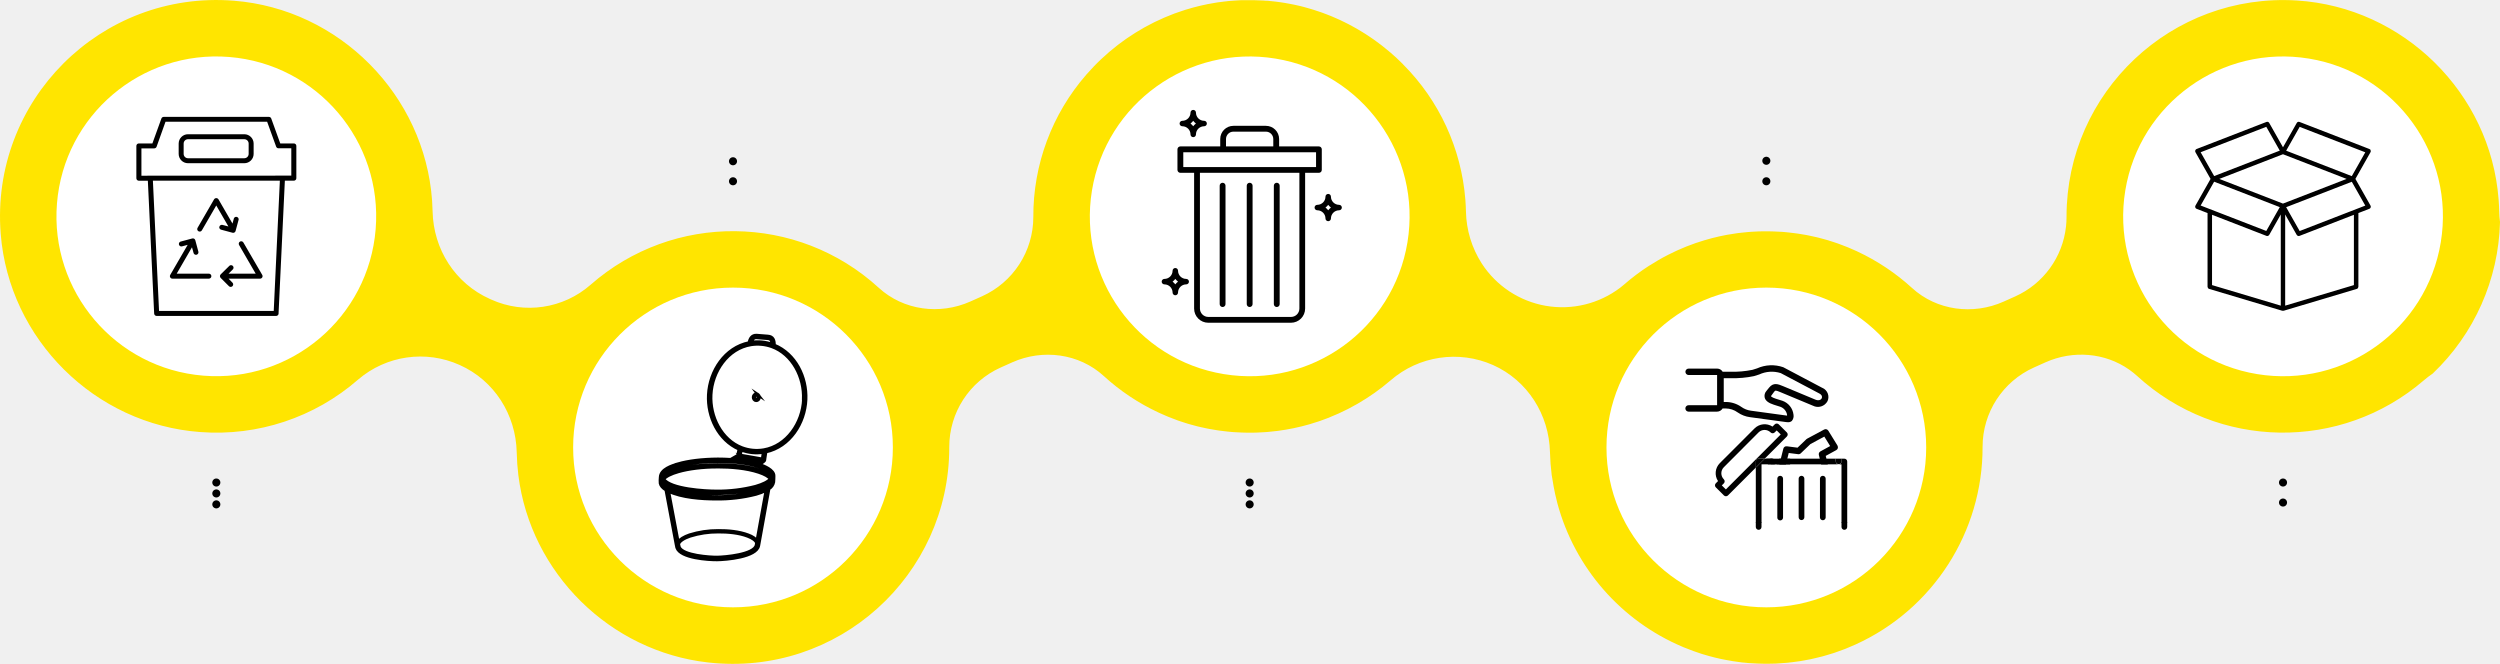
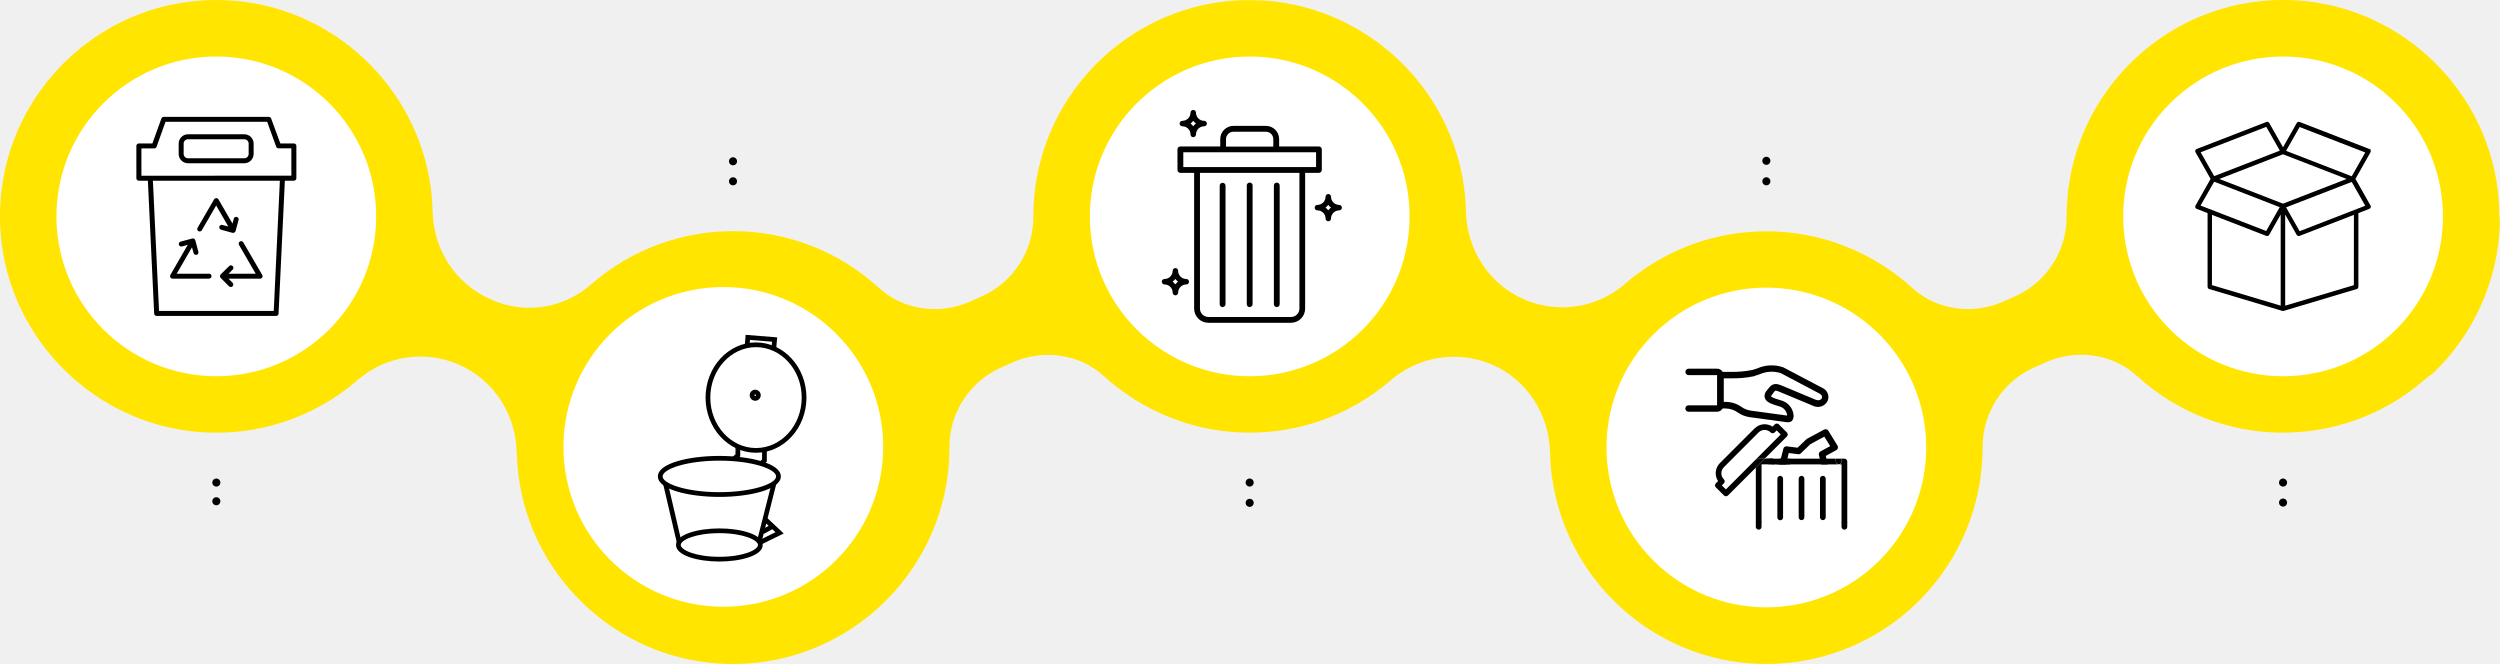
- <svg xmlns="http://www.w3.org/2000/svg" id="Layer_1" data-name="Layer 1" viewBox="0 0 1586.05 421.12">
+ <svg xmlns="http://www.w3.org/2000/svg" id="Layer_1" data-name="Layer 1" viewBox="0 0 1586.03 421.17">
  <defs>
-     <style>.cls-1{fill:#ffe500;}.cls-2{fill:#fff;}.cls-3,.cls-4,.cls-5{fill:none;stroke-linecap:round;stroke-width:5.12px;}.cls-3,.cls-4,.cls-5,.cls-6,.cls-7{stroke:#000;stroke-miterlimit:10;}.cls-4{stroke-dasharray:0 13;}.cls-5{stroke-dasharray:0 6.93;}.cls-6{stroke-width:2px;}</style>
+     <style>.cls-1,.cls-4{fill:none;stroke-linecap:round;stroke-width:5.12px;}.cls-1,.cls-4,.cls-5{stroke:#000;stroke-miterlimit:10;}.cls-2{fill:#ffe500;}.cls-3{fill:#fff;}.cls-4{stroke-dasharray:0 13;}</style>
  </defs>
-   <path class="cls-1" d="M1586.05,140.87A137.36,137.36,0,0,1,1543.34,237a64.09,64.09,0,0,0-5.63,4.31,137,137,0,0,1-181.88-2.79,51.33,51.33,0,0,0-5-4c-15.33-10.82-35.68-12.46-53.12-4.66l-7.3,3.27a55.13,55.13,0,0,0-32.62,50.33,137.4,137.4,0,0,1-80.61,125.43l-.32.14c-1.86.85-3.75,1.63-5.65,2.4-.36.13-.71.29-1.06.42-1.74.67-3.48,1.3-5.24,1.9-.55.18-1.11.39-1.67.58-1.61.53-3.25,1-4.89,1.48l-2.18.62c-1.52.42-3.07.78-4.61,1.13-.88.2-1.74.42-2.62.61-1.45.3-2.9.56-4.36.82l-3,.52c-1.37.2-2.76.38-4.15.55-1.12.14-2.24.28-3.36.39-1.31.13-2.62.21-3.94.3s-2.45.18-3.69.24-2.51.07-3.76.08-2.64,0-4,0-2.4-.06-3.59-.1c-1.42-.06-2.83-.13-4.26-.22-.46,0-.92,0-1.38-.08-.87-.06-1.72-.18-2.58-.26-.7-.07-1.39-.1-2.1-.18l-.7-.11c-3.06-.37-6.06-.85-9-1.42-1.1-.2-2.18-.4-3.26-.64-2.54-.54-5.06-1.16-7.54-1.86-1.5-.4-3-.84-4.49-1.3q-2.73-.87-5.42-1.84c-2.12-.76-4.2-1.57-6.29-2.44l-.55-.24a137.9,137.9,0,0,1-79.47-91l-.24-1c-.82-3.14-1.53-6.31-2.12-9.54-.24-1.31-.46-2.64-.67-4-.17-1.17-.44-2.31-.59-3.48A142.11,142.11,0,0,1,983.34,287c-.53-24-14.25-45.62-36.14-55.42a61.33,61.33,0,0,0-65,9.75,137.45,137.45,0,0,1-20.9,14.81l0,0q-2.76,1.58-5.59,3.05a4.82,4.82,0,0,0-.5.27q-2.62,1.34-5.29,2.55l-.77.36c-1.73.77-3.48,1.53-5.25,2.23L843,265c-1.78.7-3.59,1.37-5.41,2l-.77.27c-2,.66-3.94,1.3-6,1.88l-.31.09a135.89,135.89,0,0,1-19.63,4.09l-1.69.19c-1.6.19-3.22.37-4.84.51l-2.36.16c-1.41.1-2.83.18-4.26.23l-2.73.07c-.74,0-1.48,0-2.23,0-.56,0-1.11,0-1.67,0l-3.23-.08c-1.17-.05-2.34-.09-3.5-.17-.64,0-1.29-.05-1.95-.1s-1.25-.12-1.88-.17l-2-.2c-1.55-.16-3.09-.34-4.63-.55l-1.57-.23c-1.61-.25-3.2-.51-4.8-.81l-1.5-.28c-1.55-.31-3.09-.65-4.62-1l-1.68-.4c-1.4-.35-2.79-.73-4.17-1.12l-2.11-.6c-1.16-.35-2.33-.73-3.49-1.11-.9-.3-1.79-.59-2.68-.9s-1.76-.65-2.63-1c-1.16-.42-2.31-.86-3.44-1.33-.53-.2-1.06-.45-1.59-.67-1.45-.61-2.88-1.23-4.3-1.89l-.42-.2a137.39,137.39,0,0,1-34.64-23.12c-15.69-14.34-38.71-17.35-58.12-8.67l-7.3,3.27a55.15,55.15,0,0,0-32.62,50.42v.34c0,80.87-70.31,145.63-153,136.36-62.28-7-112.63-56.66-120.38-118.83A142.11,142.11,0,0,1,327.82,287c-.53-24-14.25-45.62-36.14-55.42a60.64,60.64,0,0,0-64.49,9.24A136.66,136.66,0,0,1,127,274.1C60.12,269.2,5.76,215.23.45,148.43-6.28,64,63.93-6.25,148.36.45c66.95,5.29,121,59.85,125.77,126.85.16,2.29.26,4.58.32,6.84.53,24,14.25,45.64,36.33,55.51l1,.45a58.86,58.86,0,0,0,62.87-9.41,137,137,0,0,1,182.87,1.91c15.69,14.36,38.72,17.35,58.13,8.67l7.28-3.26a55.14,55.14,0,0,0,32.63-50.34,136.6,136.6,0,0,1,33.69-90.4l0,0q2.15-2.46,4.42-4.82l.32-.34c1.43-1.49,2.91-3,4.42-4.38l.56-.53c1.46-1.36,3-2.71,4.46-4l.78-.66c1.48-1.26,3-2.47,4.51-3.66l.94-.73c1.51-1.15,3-2.27,4.58-3.35.37-.26.74-.5,1.1-.76,1.54-1.05,3.09-2.08,4.67-3.06l1.21-.75c1.58-1,3.15-1.9,4.76-2.8l1.31-.71c1.61-.88,3.23-1.74,4.87-2.55l1.36-.64c1.66-.8,3.32-1.58,5-2.3.46-.2.92-.39,1.39-.57,1.71-.72,3.42-1.42,5.16-2.07l1.26-.44c1.81-.65,3.62-1.28,5.47-1.86l.67-.2A135.29,135.29,0,0,1,771,1.76c.54-.09,1.07-.2,1.62-.27,1.32-.2,2.68-.34,4-.5C777.8.86,778.91.7,780,.6s2.38-.16,3.58-.25,2.63-.18,4-.24c1.11,0,2.23,0,3.34,0,1.43,0,2.85,0,4.3,0l3.2.12c1.11,0,2.22.06,3.33.12.44,0,.87.09,1.31.12.27,0,.55,0,.83,0,.66,0,1.29.14,1.94.19,1.1.11,2.2.21,3.3.34s2,.26,3.08.41,2,.29,3,.46,2.18.39,3.27.6c.92.17,1.85.34,2.77.54,1.14.24,2.27.51,3.39.77l2.57.64c1.16.3,2.32.64,3.48,1,.79.23,1.6.45,2.39.71,1.18.35,2.33.75,3.49,1.14l2.3.79c1.16.41,2.3.86,3.46,1.31l2.23.88c1.12.47,2.23,1,3.34,1.45.75.32,1.5.66,2.25,1,1.05.49,2.09,1,3.15,1.53.77.38,1.56.77,2.33,1.17,1,.51,1.93,1,2.9,1.57s1.64.9,2.45,1.37,1.74,1,2.6,1.55l2.64,1.63L868.47,23c.95.64,1.91,1.27,2.85,1.93.62.44,1.22.89,1.83,1.33,1,.77,2.08,1.53,3.11,2.31l1.4,1.11c1.14.91,2.27,1.82,3.38,2.76.32.26.63.55,1,.82,1.23,1.06,2.46,2.13,3.66,3.24.17.15.34.32.5.48q2,1.84,3.93,3.79a.15.15,0,0,0,0,.06,136.62,136.62,0,0,1,39.51,85.69c.2,2.56.33,5.13.39,7.67a63.32,63.32,0,0,0,10.05,33A60.81,60.81,0,0,0,1028,182.44c.72-.57,1.44-1.14,2.15-1.75a138.7,138.7,0,0,1,16.24-12.22l.08,0q2.67-1.73,5.41-3.31l.39-.23c1.75-1,3.5-2,5.3-2.89l.56-.3q2.64-1.35,5.33-2.59c.21-.09.42-.18.62-.29,1.84-.82,3.69-1.62,5.56-2.37l.49-.2c2-.79,4-1.54,6.09-2.25l.07,0a136.43,136.43,0,0,1,19.52-5.1l.83-.13q2.8-.5,5.65-.89l1.92-.22c1.53-.18,3.08-.35,4.64-.48.82-.07,1.65-.12,2.47-.18,1.38-.09,2.77-.17,4.17-.22.94,0,1.88,0,2.83-.06.73,0,1.46,0,2.2,0,.55,0,1.1,0,1.64,0l3.25.08c1.16,0,2.32.1,3.48.17.66,0,1.3,0,1.95.09s1.27.13,1.9.18l2,.2c1.55.16,3.08.35,4.62.56.53.06,1,.15,1.58.22,1.61.24,3.21.52,4.8.8l1.48.29c1.56.32,3.11.65,4.65,1l1.65.39c1.41.36,2.81.73,4.21,1.13l2.07.59c1.18.36,2.34.73,3.51,1.13.89.28,1.78.59,2.67.89s1.77.65,2.66,1c1.13.43,2.27.85,3.4,1.31l1.63.69c1.43.61,2.87,1.22,4.28,1.88l.4.19a138.17,138.17,0,0,1,34.66,23.13c15.69,14.36,38.72,17.35,58.13,8.67l7.28-3.26a55.11,55.11,0,0,0,32.31-44.47,53.08,53.08,0,0,0,.32-5.94v-.36c0-78.63,66.47-142,146.17-137C1524.79,4.58,1580,59,1585.16,126.47c.2,2.56.33,5.13.39,7.67A60,60,0,0,0,1586.05,140.87Z" />
-   <circle class="cls-2" cx="137.24" cy="137.24" r="101.42" transform="translate(-10.68 262.9) rotate(-85.35)" />
-   <line class="cls-3" x1="465.03" y1="115" x2="465.03" y2="115" />
-   <line class="cls-3" x1="465.03" y1="102.3" x2="465.03" y2="102.3" />
-   <line class="cls-4" x1="1120.6" y1="115" x2="1120.6" y2="98.84" />
-   <line class="cls-3" x1="137.24" y1="306.12" x2="137.24" y2="306.12" />
-   <line class="cls-5" x1="137.24" y1="313.05" x2="137.24" y2="316.51" />
-   <line class="cls-3" x1="137.24" y1="319.98" x2="137.24" y2="319.98" />
-   <line class="cls-3" x1="792.81" y1="306.12" x2="792.81" y2="306.12" />
-   <line class="cls-5" x1="792.81" y1="313.05" x2="792.81" y2="316.51" />
-   <line class="cls-3" x1="792.81" y1="319.98" x2="792.81" y2="319.98" />
-   <line class="cls-3" x1="1448.39" y1="306.12" x2="1448.39" y2="306.12" />
-   <line class="cls-3" x1="1448.39" y1="318.82" x2="1448.39" y2="318.82" />
-   <circle class="cls-2" cx="465.03" cy="283.88" r="101.42" />
-   <circle class="cls-2" cx="792.81" cy="137.24" r="101.42" transform="translate(529.02 897.38) rotate(-80.68)" />
-   <circle class="cls-2" cx="1448.36" cy="137.24" r="101.42" transform="translate(1078.42 1544.27) rotate(-80.68)" />
-   <circle class="cls-2" cx="1120.6" cy="283.88" r="101.42" />
-   <path d="M176.72,198.9l4-84.27h5.71a1.58,1.58,0,0,0,1.58-1.58V92.55A1.58,1.58,0,0,0,186.39,91H177.8l-5.73-15.85a1.59,1.59,0,0,0-1.49-1H103.9a1.59,1.59,0,0,0-1.49,1L96.68,91H88.09a1.58,1.58,0,0,0-1.58,1.58v20.5a1.57,1.57,0,0,0,1.58,1.58H93.8l4,84.27a1.59,1.59,0,0,0,1.58,1.51h75.8a1.59,1.59,0,0,0,1.58-1.51Zm-87-87.43V94.13h8.12a1.59,1.59,0,0,0,1.49-1L105,77.24h64.48l5.73,15.84a1.57,1.57,0,0,0,1.48,1h8.12v17.34Zm11.18,85.78L97,114.63h80.55l-3.89,82.62Z" />
-   <path d="M155,85.16H119.26a5.92,5.92,0,0,0-5.91,5.91v6.57a5.92,5.92,0,0,0,5.91,5.91H155a5.92,5.92,0,0,0,5.91-5.91V91.07A5.92,5.92,0,0,0,155,85.16Zm2.75,12.48a2.75,2.75,0,0,1-2.75,2.75H119.26a2.75,2.75,0,0,1-2.75-2.75V91.07a2.75,2.75,0,0,1,2.75-2.75H155a2.75,2.75,0,0,1,2.75,2.75Z" />
-   <path d="M154.41,153.85a1.58,1.58,0,0,0-2.74,1.58l10.54,18.19H145l2.62-2.62a1.58,1.58,0,1,0-2.23-2.23L140,174.08a1.59,1.59,0,0,0,0,2.24l5.32,5.31a1.58,1.58,0,0,0,2.23-2.23L145,176.78h20a1.57,1.57,0,0,0,1.37-.79,1.59,1.59,0,0,0,0-1.58Z" />
-   <path d="M132.51,173.62H112.1l9.7-16.75,1,3.61a1.57,1.57,0,0,0,1.52,1.17,1.44,1.44,0,0,0,.41-.05,1.58,1.58,0,0,0,1.12-1.94l-1.95-7.26a1.56,1.56,0,0,0-1.93-1.11l-7.26,1.94a1.58,1.58,0,1,0,.82,3.05l3.54-.95L108,174.41a1.58,1.58,0,0,0,1.37,2.37h23.15a1.58,1.58,0,1,0,0-3.16Z" />
-   <path d="M139.15,143.78a1.58,1.58,0,0,0,1.12,1.93l7.26,1.95a1.44,1.44,0,0,0,.41.05,1.57,1.57,0,0,0,1.52-1.17l1.95-7.26a1.58,1.58,0,0,0-3-.82l-.91,3.38-8.93-15.42a1.64,1.64,0,0,0-2.73,0l-10.51,18.14a1.58,1.58,0,1,0,2.74,1.58l9.13-15.78,7.71,13.32-3.78-1a1.59,1.59,0,0,0-1.93,1.12Z" />
-   <path class="cls-6" d="M489.73,218.41c0-2-.4-3.55-2.72-3.68l-7.09-.56c-2-.08-2.7,1.3-3.12,3a27.43,27.43,0,0,1,12.93,1.24Zm-59.59,75.92c6.52-1.87,15.46-3,25.27-3.05,2.72,0,5.44.08,8.15.26l4.52-2.61.84-4c-13.18-5.8-20.12-20.55-19.41-34.47.77-15,10.4-29.91,25.76-33,.52-2.62,1.73-4.84,4.74-4.7l7.09.56c3.44.21,4.12,2.69,4.07,5.67,13.53,5.56,20.69,20.31,20.06,34.49-.67,15-10.15,29.86-25.38,33.17l-.64,4.19c-.1.65,0,1.47-.67,1.83l-2.69,2.06c2.87.94,9.29,3.53,9.09,7.29-.05,1,0,2.67-.16,3.82a6.27,6.27,0,0,1-3,4.21l-6.53,36.1c-1.31,7.27-20.64,8.87-26.34,8.92-5.26.06-23.27-1-25.46-7.67a17,17,0,0,1-.36-1.75c-.3-1.59-1-5.15-1.77-9.42-1.82-9.61-4.3-22.77-4.77-25.41-2.08-1.27-3.35-2.71-3.64-4.25a21.16,21.16,0,0,1,.07-3.9c.23-4.92,7.33-7.2,11.2-8.31Zm59.15,11.72,0-.7c-1.84,1.83-5.17,3.43-9.55,4.68-6.52,1.87-15.46,3-25.27,3.05-8.06,0-27.42-1.12-33.81-7.27-.58-.57-.51-.22-.42.47,1,7.43,29.94,8.87,34.08,8.86a94.51,94.51,0,0,0,24.87-3c5.78-1.65,9.54-3.8,10.07-6.1Zm.17-3.58,0-.73c-.22-2.06-3.14-4-7.87-5.6-8.06-2.7-17.67-3.43-26.21-3.42a95.3,95.3,0,0,0-24.87,3c-2.53.73-10.4,3.19-10.13,6.83,1.84-1.84,5.18-3.45,9.57-4.71,6.52-1.87,15.46-3,25.27-3,8.62,0,18.55.77,26.67,3.49,3.48,1.16,6.08,2.58,7.54,4.19ZM486.1,311a33.21,33.21,0,0,1-6.49,2.52,96.86,96.86,0,0,1-25.27,3c-9.11,0-21.92-.89-30.23-4.92.72,3.84,2.93,15.54,4.58,24.28.63,3.3,1.17,6.19,1.53,8.08,1.14-1.77,3.72-3.35,7.27-4.57a59.53,59.53,0,0,1,18.14-2.72c6.15-.06,13.34.58,19.06,2.78,2.68,1,4.62,2.31,5.58,3.75L486.1,311Zm-30.85-14.8c-9.66,0-18.46,1.16-24.87,3-4.67,1.33-8,3-9.41,4.78,4.47,6.4,26.38,7.65,33.53,7.64a95.3,95.3,0,0,0,24.87-3c4.67-1.34,8-3,9.41-4.79-1.08-1.55-3.66-3-7.32-4.22-8-2.66-17.76-3.43-26.21-3.42Zm24.81,48.19c-.56-1.6-2.59-3.06-5.63-4.23-5.63-2.17-12.74-2.79-18.79-2.73a58.7,58.7,0,0,0-17.91,2.68c-4,1.36-6.64,3.13-7.3,5a13.45,13.45,0,0,0,.46,2.05c2.31,5.39,19.69,6.43,24,6.39,4.79-.05,23.83-1.61,24.94-7.75Zm-14-52.67a78.62,78.62,0,0,1,14.07,2.44l2.21-1.69-13.52-2.34Zm43.7-38.36c.63-14.08-7-28.77-20.09-33.5a27,27,0,0,0-13.24-1.23C461.66,221,451.74,235.6,451,250.44c-.74,13.88,6.65,28.69,19.64,33.64a26.69,26.69,0,0,0,14,1.34c14.49-2.5,24.53-16.9,25.21-32Zm-40.21,35.43L483,291.14c.74.14.67,0,.77-.55l.57-3.69a27.47,27.47,0,0,1-14.08-1.44l-.69,3.35Zm11.67-38.16a2.27,2.27,0,0,1-.13,2.91,1.74,1.74,0,0,1-2.67-.12,2.27,2.27,0,0,1,.13-2.91A1.74,1.74,0,0,1,481.25,250.65Zm-.56.45a1,1,0,0,0-1.59-.07,1.53,1.53,0,0,0-.09,2,1,1,0,0,0,1.59.07A1.55,1.55,0,0,0,480.69,251.1Z" />
-   <path d="M765.65,78.37a1.72,1.72,0,0,0-1.72-1.73,5.19,5.19,0,0,1-5.19-5.19,1.73,1.73,0,0,0-3.46,0,5.19,5.19,0,0,1-5.19,5.19,1.73,1.73,0,0,0,0,3.46,5.19,5.19,0,0,1,5.19,5.19,1.73,1.73,0,0,0,3.46,0,5.19,5.19,0,0,1,5.19-5.19,1.72,1.72,0,0,0,1.72-1.73ZM757,80.1a8.86,8.86,0,0,0-1.73-1.73A9.14,9.14,0,0,0,757,76.64a8.59,8.59,0,0,0,1.73,1.73A8.34,8.34,0,0,0,757,80.1Z" />
-   <path d="M836.78,92.89H811.5V88.2a8.38,8.38,0,0,0-8.39-8.37H782.52a8.38,8.38,0,0,0-8.38,8.37v4.69H748.85A1.85,1.85,0,0,0,747,94.74V107.8a1.84,1.84,0,0,0,1.85,1.84h8.72v86.12a9,9,0,0,0,9,9H819a9,9,0,0,0,9-9V109.64h8.72a1.84,1.84,0,0,0,1.85-1.84V94.74a1.85,1.85,0,0,0-1.85-1.85Zm-54.26-9.37h20.59a4.69,4.69,0,0,1,4.69,4.68v4.69h-30V88.2a4.69,4.69,0,0,1,4.69-4.68Zm41.84,112.24a5.32,5.32,0,0,1-5.33,5.31H766.6a5.33,5.33,0,0,1-5.34-5.31V109.64h63.1ZM834.93,106H750.7V96.59h84.23Z" />
-   <path d="M775.64,194.78a1.85,1.85,0,0,0,1.85-1.85V117.8a1.85,1.85,0,0,0-3.7,0v75.13A1.85,1.85,0,0,0,775.64,194.78Z" />
-   <path d="M792.81,194.78a1.85,1.85,0,0,0,1.85-1.85V117.8a1.85,1.85,0,0,0-3.7,0v75.13A1.85,1.85,0,0,0,792.81,194.78Z" />
-   <path d="M810,194.78a1.85,1.85,0,0,0,1.85-1.85V117.8a1.85,1.85,0,1,0-3.7,0v75.13A1.85,1.85,0,0,0,810,194.78Z" />
-   <path d="M851.29,131.68a1.74,1.74,0,0,0-1.73-1.73,5.19,5.19,0,0,1-5.19-5.19,1.73,1.73,0,1,0-3.46,0,5.19,5.19,0,0,1-5.19,5.19,1.73,1.73,0,0,0,0,3.46,5.19,5.19,0,0,1,5.19,5.19,1.73,1.73,0,1,0,3.46,0,5.19,5.19,0,0,1,5.19-5.19,1.74,1.74,0,0,0,1.73-1.73Zm-8.65,1.73a8.34,8.34,0,0,0-1.73-1.73,8.59,8.59,0,0,0,1.73-1.73,9.14,9.14,0,0,0,1.73,1.73A8.86,8.86,0,0,0,842.64,133.41Z" />
-   <path d="M754.29,178.68a1.74,1.74,0,0,0-1.73-1.73,5.19,5.19,0,0,1-5.19-5.19,1.73,1.73,0,0,0-3.46,0,5.19,5.19,0,0,1-5.19,5.19,1.73,1.73,0,0,0,0,3.46,5.19,5.19,0,0,1,5.19,5.19,1.73,1.73,0,1,0,3.46,0,5.19,5.19,0,0,1,5.19-5.19,1.74,1.74,0,0,0,1.73-1.73Zm-8.65,1.73a8.34,8.34,0,0,0-1.73-1.73,8.59,8.59,0,0,0,1.73-1.73,9.14,9.14,0,0,0,1.73,1.73A8.86,8.86,0,0,0,745.64,180.41Z" />
-   <path d="M1092.92,259.13h1.85a13.21,13.21,0,0,1,7.74,2.57,17.47,17.47,0,0,0,7.66,2.95l23,3.13a11.91,11.91,0,0,0,1.19.09,3.48,3.48,0,0,0,2.41-.81,4.83,4.83,0,0,0,1.06-4,10.6,10.6,0,0,0-7-8.79l-4.23-1.32c-2.75-.87-3.07-1.63-3.08-1.63l2-2.74c.81-1,.87-1.09,4.23.3l20.35,8.48a6.91,6.91,0,0,0,9.33-2.89h0a6.3,6.3,0,0,0-3.14-8.33l-.18-.07-24.59-13-.19-.1a22.51,22.51,0,0,0-16.63.74c-1,.36-2,.69-2.9.92a61.9,61.9,0,0,1-14,1.21h-4.91a4.07,4.07,0,0,0-3.5-2h-18a2,2,0,1,0-.18,4.08h18.15v19.15h-18a2,2,0,1,0-.18,4.08h18.18a4.08,4.08,0,0,0,3.48-2Zm19.93-20.54c1-.27,2.07-.63,3.18-1a18.87,18.87,0,0,1,13.72-.88l24.47,12.93c1.74.92,1.94,2.17,1.53,3-.5,1.08-2,1.75-4.07.88l-20.35-8.49c-3.31-1.38-6.18-2.57-9,.91l-1.61,2a4.76,4.76,0,0,0-1.13,4.47c.57,1.88,2.46,3.3,5.76,4.35l4.23,1.34a6.57,6.57,0,0,1,4.16,5v.58h0l-23-3.14h0a13.45,13.45,0,0,1-6-2.39,17.23,17.23,0,0,0-9.86-3.13h-1.3V239.93h4.35a64.23,64.23,0,0,0,15-1.34Z" />
-   <path d="M1115.72,291h3.83l14.08-14.08a1.82,1.82,0,0,0,0-2.56l-5.15-5.13a1.8,1.8,0,0,0-2.56,0l-1.41,1.41a9.07,9.07,0,0,0-11.4,1.16l-22,22a9.07,9.07,0,0,0-1.16,11.41l-1.41,1.41a1.82,1.82,0,0,0,0,2.56l5.15,5.13a1.81,1.81,0,0,0,2.56,0l17.71-17.7v-3.84a1.81,1.81,0,0,1,1.79-1.81Zm-20.8,19.5-2.57-2.56,1.29-1.28a1.84,1.84,0,0,0,0-2.57,5.42,5.42,0,0,1,0-7.68h0l22-22.06a5.43,5.43,0,0,1,7.68,0,1.82,1.82,0,0,0,2.57,0l1.28-1.28,2.56,2.56Z" />
-   <path d="M1115.72,291a1.81,1.81,0,0,0-1.81,1.81v3.84l5.65-5.66Z" />
-   <path d="M1113.91,334.32a1.81,1.81,0,0,0,3.62,0V331.4h-3.62Z" />
-   <path d="M1168.29,334.32a1.81,1.81,0,0,0,3.62,0V331.4h-3.62Z" />
-   <path d="M1122.24,294.61a1.81,1.81,0,0,0,1.81-1.82,5.36,5.36,0,0,1,.37-1.81h-3.81a9.18,9.18,0,0,0-.18,1.81,1.81,1.81,0,0,0,1.81,1.82Z" />
-   <path d="M1126.6,294.61a1.81,1.81,0,0,1-1.81-1.82A9.18,9.18,0,0,1,1125,291h-5.42l-5.66,5.66v35.14h3.63V294.6Z" />
-   <path d="M1164.66,292.79a5.66,5.66,0,0,0-.36-1.81h-35.52a4.92,4.92,0,0,0-.37,1.81,1.81,1.81,0,0,1-1.82,1.81h39.89a1.81,1.81,0,0,1-1.82-1.81Z" />
-   <path d="M1170.1,291h-2a9.26,9.26,0,0,1,.18,1.81,1.81,1.81,0,0,1-1.81,1.82h1.81v37.17h3.63v-39a1.81,1.81,0,0,0-1.81-1.81Z" />
-   <path d="M1142.91,301.86a1.81,1.81,0,0,0-1.81,1.81v24.48a1.81,1.81,0,1,0,3.62,0V303.67A1.81,1.81,0,0,0,1142.91,301.86Z" />
-   <path d="M1129.39,301.86a1.82,1.82,0,0,0-1.82,1.81v24.48a1.82,1.82,0,1,0,3.63.18V303.67a1.81,1.81,0,0,0-1.81-1.81Z" />
-   <path d="M1156.43,301.86a1.81,1.81,0,0,0-1.81,1.81v24.48a1.81,1.81,0,1,0,3.62.18.54.54,0,0,0,0-.18V303.67a1.8,1.8,0,0,0-1.81-1.81Z" />
-   <path d="M1164.66,292.79a1.82,1.82,0,0,0,3.63,0,8.5,8.5,0,0,0-.19-1.81h-3.81a5.36,5.36,0,0,1,.37,1.81Z" />
+   <line class="cls-1" x1="137.24" y1="306.14" x2="137.24" y2="306.14" />
+   <line class="cls-1" x1="137.24" y1="318" x2="137.24" y2="318" />
+   <line class="cls-1" x1="792.81" y1="306.14" x2="792.81" y2="306.14" />
+   <line class="cls-1" x1="792.81" y1="319" x2="792.81" y2="319" />
+   <line class="cls-1" x1="1448.39" y1="306.14" x2="1448.39" y2="306.14" />
+   <line class="cls-1" x1="1448.39" y1="318.84" x2="1448.39" y2="318.84" />
+   <path class="cls-2" d="M1586,140.89A137.47,137.47,0,0,1,1543.32,237a58.65,58.65,0,0,0-5.63,4.31,137,137,0,0,1-181.86-2.75,49.21,49.21,0,0,0-5-4c-15.33-10.82-35.69-12.46-53.13-4.66l-7.3,3.27a55.13,55.13,0,0,0-32.62,50.33A137.37,137.37,0,0,1,1177.17,409l-.31.14c-1.86.85-3.76,1.63-5.65,2.4-.36.13-.72.28-1.07.42-1.73.67-3.48,1.3-5.23,1.9-.56.18-1.11.39-1.68.58-1.61.53-3.25,1-4.89,1.48l-2.17.62c-1.53.42-3.08.78-4.62,1.13-.87.2-1.74.42-2.62.6-1.44.31-2.9.57-4.36.83l-3,.52c-1.38.2-2.77.38-4.15.55-1.12.14-2.25.28-3.37.39-1.3.13-2.62.21-3.94.3s-2.45.18-3.69.24-2.5.06-3.75.08-2.65,0-4,0-2.39-.06-3.58-.1c-1.43-.06-2.84-.13-4.27-.22a7.17,7.17,0,0,1-1.38-.09c-.86-.05-1.72-.17-2.57-.25s-1.4-.1-2.11-.18c-.24,0-.47-.09-.7-.11-3-.37-6.06-.85-9-1.42-1.1-.2-2.17-.41-3.26-.64-2.53-.54-5-1.16-7.54-1.86-1.5-.4-3-.84-4.48-1.3-1.83-.58-3.63-1.19-5.42-1.84-2.13-.76-4.21-1.57-6.29-2.44l-.56-.24a137.91,137.91,0,0,1-79.47-91c-.08-.31-.16-.64-.24-1-.82-3.15-1.53-6.31-2.12-9.54-.24-1.32-.46-2.64-.67-4-.17-1.16-.44-2.3-.59-3.47A142.11,142.11,0,0,1,983.36,287c-.53-23.95-14.25-45.63-36.13-55.42a62.18,62.18,0,0,0-9.56-3.33,61.44,61.44,0,0,0-55.46,13.08,138.84,138.84,0,0,1-20.9,14.81h0q-2.76,1.56-5.58,3.05a3.1,3.1,0,0,0-.51.27c-1.75.89-3.5,1.74-5.28,2.55l-.78.36c-1.73.77-3.48,1.53-5.25,2.23l-.85.35-5.41,2-.76.27c-2,.66-3.95,1.3-6,1.88l-.31.09A137.14,137.14,0,0,1,811,273.28l-1.68.19c-1.61.19-3.23.37-4.85.5-.78.07-1.57.12-2.36.17-1.41.1-2.83.18-4.26.23l-2.73.07h-3.89l-3.24-.08c-1.17-.05-2.34-.09-3.49-.18a15.25,15.25,0,0,1-2-.09c-.7-.09-1.24-.13-1.88-.17l-2-.2c-1.55-.16-3.09-.34-4.63-.55l-1.57-.23c-1.6-.25-3.2-.51-4.79-.81l-1.51-.28c-1.55-.31-3.08-.65-4.62-1l-1.68-.4c-1.4-.35-2.78-.73-4.17-1.12l-2.1-.6c-1.17-.35-2.34-.73-3.49-1.11-.91-.3-1.8-.59-2.69-.9l-2.63-1c-1.16-.42-2.3-.86-3.43-1.33-.54-.2-1.07-.45-1.6-.67-1.44-.61-2.88-1.23-4.3-1.89l-.42-.2a137.35,137.35,0,0,1-34.63-23c-15.69-14.34-38.71-17.35-58.12-8.67l-7.29,3.27a55.12,55.12,0,0,0-32.62,50.4v.35c0,80.87-70.32,145.63-153,136.36-62.25-7-112.65-56.71-120.39-118.86A142.27,142.27,0,0,1,327.82,287c-.53-23.95-14.25-45.63-36.13-55.42a60.61,60.61,0,0,0-64.49,9.24A136.71,136.71,0,0,1,127,274.12C60.12,269.22,5.77,215.25.45,148.45-6.28,64,63.93-6.23,148.36.47c66.95,5.29,121,59.85,125.77,126.85.16,2.29.26,4.58.32,6.84.53,24,14.26,45.64,36.33,55.51l1,.45a58.86,58.86,0,0,0,62.87-9.41,137,137,0,0,1,182.88,1.87c15.7,14.35,38.72,17.35,58.13,8.67l7.28-3.26a55.18,55.18,0,0,0,32.64-50.34,136.53,136.53,0,0,1,33.68-90.4h0q2.16-2.46,4.42-4.82l.32-.34c1.44-1.49,2.92-3,4.42-4.38l.57-.53c1.45-1.37,2.94-2.71,4.46-4l.77-.66c1.48-1.26,3-2.47,4.51-3.66.31-.25.64-.49.95-.73,1.5-1.15,3-2.27,4.58-3.35.37-.26.74-.5,1.09-.76,1.54-1,3.09-2.08,4.67-3.06.4-.25.81-.51,1.22-.75,1.57-1,3.14-1.9,4.75-2.8l1.32-.71c1.6-.88,3.22-1.74,4.86-2.55l1.37-.64c1.65-.8,3.31-1.58,5-2.31l1.39-.56c1.71-.72,3.42-1.42,5.17-2.07l1.26-.44c1.8-.65,3.61-1.28,5.46-1.86l.67-.2A133.6,133.6,0,0,1,771,1.78c.54-.09,1.08-.2,1.62-.27,1.33-.2,2.68-.34,4-.5,1.13-.13,2.24-.29,3.38-.39s2.38-.17,3.57-.25,2.63-.18,3.95-.24h7.64c1.07,0,2.13.08,3.2.12s2.22,0,3.33.12c.44,0,.87.09,1.31.12h.83c.66,0,1.3.13,1.94.19,1.1.11,2.2.21,3.3.34s2.06.26,3.08.41,2,.29,3,.45,2.19.4,3.27.61c.93.17,1.85.34,2.78.54,1.13.24,2.26.51,3.38.77l2.57.64c1.17.3,2.32.64,3.48,1,.8.23,1.61.45,2.39.71,1.18.35,2.34.75,3.49,1.14l2.3.79c1.16.41,2.3.86,3.46,1.31l2.23.88c1.12.46,2.23,1,3.34,1.45.75.32,1.5.66,2.26,1,1,.49,2.09,1,3.14,1.53.77.38,1.56.77,2.33,1.17,1,.5,1.94,1,2.91,1.57s1.64.9,2.45,1.37,1.73,1,2.6,1.55l2.63,1.63L868.44,23c.94.64,1.9,1.27,2.84,1.93l1.84,1.33c1,.76,2.08,1.53,3.11,2.31l1.4,1.11c1.13.91,2.26,1.82,3.37,2.75l1,.83c1.24,1.06,2.46,2.13,3.66,3.24.18.15.34.32.5.48,1.33,1.23,2.65,2.49,3.93,3.79a.17.17,0,0,0,.06.06,136.76,136.76,0,0,1,39.51,85.69c.19,2.56.32,5.13.38,7.67a63.41,63.41,0,0,0,10.06,33,60.79,60.79,0,0,0,84.07,18c1.32-.85,2.61-1.76,3.86-2.71.73-.57,1.44-1.14,2.15-1.75a137.88,137.88,0,0,1,16.24-12.22h.08q2.67-1.73,5.41-3.31l.39-.23c1.75-1,3.51-2,5.3-2.89l.56-.3c1.76-.9,3.53-1.77,5.33-2.59l.63-.29c1.84-.82,3.69-1.62,5.56-2.37l.48-.2q3-1.2,6.09-2.25h.07a134.14,134.14,0,0,1,19.53-5.1l.82-.13c1.87-.33,3.76-.63,5.65-.89l1.92-.22c1.54-.18,3.09-.36,4.65-.48l2.46-.18c1.39-.09,2.77-.17,4.17-.22l2.83-.07h3.84c1.09,0,2.16,0,3.25.08s2.32.1,3.48.17a14,14,0,0,1,1.95.09c.64.09,1.27.13,1.9.18l2,.2c1.55.16,3.09.35,4.62.55.54.07,1.06.16,1.59.22,1.6.25,3.2.52,4.79.81l1.48.29c1.56.31,3.11.65,4.65,1l1.65.39c1.41.36,2.81.73,4.21,1.13l2.07.59c1.18.36,2.35.73,3.51,1.12l2.68.89,2.65,1c1.14.43,2.27.85,3.4,1.31l1.63.69c1.44.61,2.87,1.22,4.28,1.88l.4.19a137.93,137.93,0,0,1,34.65,23c15.7,14.35,38.72,17.35,58.13,8.67l7.28-3.26a55.13,55.13,0,0,0,32.33-44.41,56.29,56.29,0,0,0,.32-5.94v-.36c0-78.63,66.47-142,146.17-137C1524.79,4.58,1580,59,1585.17,126.47c.19,2.56.32,5.13.38,7.67A58.75,58.75,0,0,0,1586,140.89Z" />
+   <circle class="cls-3" cx="137.23" cy="137.26" r="101.42" />
+   <line class="cls-1" x1="465.03" y1="115.02" x2="465.03" y2="115.02" />
+   <line class="cls-1" x1="465.03" y1="102.32" x2="465.03" y2="102.32" />
+   <line class="cls-4" x1="1120.6" y1="115.02" x2="1120.6" y2="98.86" />
+   <circle class="cls-3" cx="458.88" cy="283.52" r="101.42" />
+   <circle class="cls-3" cx="792.84" cy="137.28" r="101.42" />
+   <circle class="cls-3" cx="1448.41" cy="137.28" r="101.42" transform="translate(327.16 1064.39) rotate(-45)" />
+   <circle class="cls-3" cx="1120.6" cy="283.9" r="101.42" transform="translate(127.47 875.53) rotate(-45)" />
+   <path d="M176.72,198.92l4-84.27h5.72a1.58,1.58,0,0,0,1.58-1.58h0V92.58A1.58,1.58,0,0,0,186.44,91h-8.59L172,75.14a1.57,1.57,0,0,0-1.48-1H103.9a1.57,1.57,0,0,0-1.49,1L96.68,91H88.09a1.57,1.57,0,0,0-1.58,1.58h0v20.5a1.58,1.58,0,0,0,1.58,1.58h5.72l4,84.27a1.57,1.57,0,0,0,1.57,1.51h75.8a1.59,1.59,0,0,0,1.58-1.51Zm-87-87.43V94.15h8.12a1.61,1.61,0,0,0,1.49-1L105,77.26H169.5l5.73,15.84a1.59,1.59,0,0,0,1.49,1h8.12v17.34Zm11.18,85.78L97,114.65h80.55l-3.88,82.62Z" />
+   <path d="M155,85.18H119.26a5.92,5.92,0,0,0-5.91,5.91v6.57a5.92,5.92,0,0,0,5.91,5.91H155a5.93,5.93,0,0,0,5.91-5.91V91.09A5.92,5.92,0,0,0,155,85.18Zm2.75,12.48a2.75,2.75,0,0,1-2.75,2.75H119.26a2.75,2.75,0,0,1-2.75-2.75V91.09a2.75,2.75,0,0,1,2.75-2.75H155a2.75,2.75,0,0,1,2.75,2.75Z" />
+   <path d="M154.41,153.87a1.58,1.58,0,0,0-2.83,1.41l.1.17,10.53,18.19H145l2.62-2.62a1.58,1.58,0,1,0-2.24-2.23h0L140,174.1a1.57,1.57,0,0,0,0,2.22l0,0,5.31,5.31a1.58,1.58,0,0,0,2.24-2.23h0L145,176.8h20a1.58,1.58,0,0,0,1.37-2.37Z" />
+   <path d="M132.51,173.64H112.1l9.7-16.75,1,3.61a1.58,1.58,0,0,0,1.53,1.17,1.92,1.92,0,0,0,.41,0,1.58,1.58,0,0,0,1.11-1.94h0l-1.94-7.26A1.58,1.58,0,0,0,122,151.3l-7.26,1.95a1.58,1.58,0,1,0,.72,3.07l.1,0,3.55-1-11,19.08a1.54,1.54,0,0,0,0,1.58,1.58,1.58,0,0,0,1.36.79h23.15a1.58,1.58,0,0,0,0-3.16Z" />
+   <path d="M139.15,143.8a1.58,1.58,0,0,0,1.12,1.93l7.26,2a1.84,1.84,0,0,0,.41,0,1.59,1.59,0,0,0,1.53-1.17l1.94-7.26a1.6,1.6,0,0,0-1.44-1.72,1.57,1.57,0,0,0-1.56.9l-.9,3.38-8.94-15.42a1.63,1.63,0,0,0-2.73,0l-10.55,18.14a1.58,1.58,0,0,0,.7,2.12,1.6,1.6,0,0,0,2-.54l9.14-15.78,7.71,13.32-3.78-1a1.58,1.58,0,0,0-1.94,1.11h0Z" />
+   <path d="M765.66,78.39a1.74,1.74,0,0,0-1.73-1.73,5.19,5.19,0,0,1-5.19-5.19h0a1.73,1.73,0,0,0-3.46,0h0a5.2,5.2,0,0,1-5.19,5.19h0a1.73,1.73,0,0,0,0,3.46,5.19,5.19,0,0,1,5.19,5.19h0a1.73,1.73,0,1,0,3.46,0,5.19,5.19,0,0,1,5.19-5.19h0a1.75,1.75,0,0,0,1.73-1.73ZM757,80.12a8.34,8.34,0,0,0-1.73-1.73A8.86,8.86,0,0,0,757,76.66a8.86,8.86,0,0,0,1.73,1.73A8.34,8.34,0,0,0,757,80.12Z" />
+   <path d="M836.78,92.91H811.5V88.22a8.38,8.38,0,0,0-8.38-8.37h-20.6a8.37,8.37,0,0,0-8.38,8.37v4.69H748.85A1.85,1.85,0,0,0,747,94.76v13.06a1.84,1.84,0,0,0,1.84,1.84h8.73v86.11a9,9,0,0,0,9,9H819a9,9,0,0,0,9-9V109.66h8.72a1.85,1.85,0,0,0,1.85-1.83h0V94.76a1.85,1.85,0,0,0-1.85-1.85Zm-54.26-9.33h20.6a4.69,4.69,0,0,1,4.68,4.68V93h-30V88.26a4.68,4.68,0,0,1,4.69-4.68Zm41.85,112.2a5.34,5.34,0,0,1-5.33,5.31H766.6a5.32,5.32,0,0,1-5.33-5.31h0V109.66h63.1ZM834.93,106H750.7V96.58h84.23Z" />
+   <path d="M775.64,194.8a1.85,1.85,0,0,0,1.85-1.85V117.82a1.85,1.85,0,0,0-3.7,0V193a1.85,1.85,0,0,0,1.85,1.85Z" />
+   <path d="M792.81,194.8a1.85,1.85,0,0,0,1.85-1.85V117.82a1.85,1.85,0,1,0-3.69-.27,1.22,1.22,0,0,0,0,.27V193a1.84,1.84,0,0,0,1.83,1.85Z" />
+   <path d="M810,194.8a1.85,1.85,0,0,0,1.85-1.85V117.82a1.85,1.85,0,0,0-3.69-.27,1.22,1.22,0,0,0,0,.27V193A1.84,1.84,0,0,0,810,194.8Z" />
+   <path d="M851.29,131.7A1.71,1.71,0,0,0,849.6,130h0a5.19,5.19,0,0,1-5.18-5.19,1.73,1.73,0,1,0-3.46,0,5.2,5.2,0,0,1-5.19,5.19h0a1.73,1.73,0,0,0,0,3.46,5.19,5.19,0,0,1,5.19,5.19h0a1.73,1.73,0,0,0,3.46,0,5.18,5.18,0,0,1,5.18-5.19,1.73,1.73,0,0,0,1.73-1.71v0Zm-8.64,1.73a8.86,8.86,0,0,0-1.73-1.73,9.45,9.45,0,0,0,1.73-1.73,8.59,8.59,0,0,0,1.73,1.73,8.34,8.34,0,0,0-1.73,1.73Z" />
+   <path d="M754.29,178.7A1.71,1.71,0,0,0,752.6,177h0a5.19,5.19,0,0,1-5.18-5.19,1.73,1.73,0,0,0-3.46,0h0a5.2,5.2,0,0,1-5.19,5.19h0a1.73,1.73,0,0,0,0,3.46,5.19,5.19,0,0,1,5.19,5.19h0a1.73,1.73,0,0,0,3.46,0,5.18,5.18,0,0,1,5.18-5.19,1.73,1.73,0,0,0,1.73-1.71v0Zm-8.64,1.73a8.86,8.86,0,0,0-1.73-1.73,9.45,9.45,0,0,0,1.73-1.73,8.59,8.59,0,0,0,1.73,1.73A8.34,8.34,0,0,0,745.65,180.43Z" />
+   <path d="M1092.92,259.15h1.85a13.26,13.26,0,0,1,7.75,2.57,17.38,17.38,0,0,0,7.65,2.95l23,3.13a11.49,11.49,0,0,0,1.18.09,3.53,3.53,0,0,0,2.41-.81,4.8,4.8,0,0,0,1.06-4,10.6,10.6,0,0,0-7-8.79l-4.23-1.32c-2.75-.88-3.07-1.63-3.07-1.63l2-2.74c.81-1,.87-1.09,4.22.3l20.35,8.48a6.91,6.91,0,0,0,9.32-2.89h0a6.3,6.3,0,0,0-3.13-8.33h0l-.18-.08-24.59-12.95-.19-.1a22.43,22.43,0,0,0-16.62.74c-1,.36-2,.69-2.91.92a62.12,62.12,0,0,1-14,1.21h-4.92a4.06,4.06,0,0,0-3.5-2h-18a2,2,0,1,0-.19,4.08h18.15v19.15h-18a2,2,0,1,0-.19,4.08h18.18a4.08,4.08,0,0,0,3.48-2Zm19.94-20.57c1-.27,2.07-.63,3.17-1a18.92,18.92,0,0,1,13.72-.87l24.47,12.93c1.74.92,1.94,2.17,1.54,3-.51,1.07-2,1.75-4.08.88L1131.34,245c-3.32-1.38-6.19-2.58-9,.91l-1.6,2a4.73,4.73,0,0,0-1.14,4.47c.57,1.88,2.46,3.3,5.76,4.35l4.23,1.33a6.61,6.61,0,0,1,4.16,5v.58h0l-23-3.14h0a13.45,13.45,0,0,1-6-2.39,17.23,17.23,0,0,0-9.85-3.14h-1.31V240h4.35a64.6,64.6,0,0,0,15-1.34Z" />
+   <path d="M1115.72,291h3.83l14.08-14.08a1.82,1.82,0,0,0,0-2.56l-5.14-5.13a1.8,1.8,0,0,0-2.55,0v0l-1.42,1.41a9.05,9.05,0,0,0-11.4,1.16l-22,22a9.07,9.07,0,0,0-1.16,11.41l-1.41,1.41a1.82,1.82,0,0,0,0,2.56l5.15,5.13a1.82,1.82,0,0,0,2.57,0L1114,296.6v-3.83a1.81,1.81,0,0,1,1.79-1.81Zm-20.79,19.5-2.57-2.56,1.28-1.28a1.82,1.82,0,0,0,0-2.57,5.43,5.43,0,0,1,0-7.68h0l22-22.06a5.43,5.43,0,0,1,7.69,0,1.8,1.8,0,0,0,2.54,0h0l1.28-1.28,2.56,2.56Z" />
+   <path d="M1115.72,291a1.81,1.81,0,0,0-1.81,1.81h0v3.84l5.66-5.66Z" />
+   <path d="M1113.91,334.34a1.82,1.82,0,0,0,3.63,0v-2.93h-3.63Z" />
+   <path d="M1168.29,334.34a1.82,1.82,0,0,0,3.63,0v-2.93h-3.63Z" />
+   <path d="M1122.25,294.58a1.81,1.81,0,0,0,1.81-1.81h0a5.09,5.09,0,0,1,.37-1.81h-3.81a8.43,8.43,0,0,0-.19,1.81,1.81,1.81,0,0,0,1.81,1.81Z" />
+   <path d="M1126.6,294.58a1.81,1.81,0,0,1-1.81-1.81h0A9.11,9.11,0,0,1,1125,291h-5.42l-5.66,5.66v35.14h3.63V294.58Z" />
+   <path d="M1164.66,292.81a5.08,5.08,0,0,0-.36-1.81h-35.52a5.09,5.09,0,0,0-.37,1.81,1.81,1.81,0,0,1-1.81,1.81h39.88A1.82,1.82,0,0,1,1164.66,292.81Z" />
+   <path d="M1170.11,291h-2a9.11,9.11,0,0,1,.18,1.81,1.82,1.82,0,0,1-1.8,1.82h1.8V331.8h3.63v-39a1.82,1.82,0,0,0-1.8-1.82Z" />
+   <path d="M1142.91,301.88a1.81,1.81,0,0,0-1.81,1.81h0v24.48a1.81,1.81,0,1,0,3.62,0h0V303.69A1.81,1.81,0,0,0,1142.91,301.88Z" />
+   <path d="M1129.39,301.88a1.81,1.81,0,0,0-1.81,1.81h0v24.48a1.81,1.81,0,1,0,3.62.18.54.54,0,0,0,0-.18V303.69a1.81,1.81,0,0,0-1.81-1.81Z" />
+   <path d="M1156.43,301.88a1.81,1.81,0,0,0-1.81,1.81h0v24.48a1.82,1.82,0,0,0,3.63.18V303.69A1.82,1.82,0,0,0,1156.43,301.88Z" />
+   <path d="M1164.66,292.81a1.82,1.82,0,0,0,3.63,0,9.11,9.11,0,0,0-.18-1.81h-3.81a5.08,5.08,0,0,1,.36,1.81Z" />
  <path d="M1123.16,291h12.53v3.63h-12.53Z" />
-   <path d="M1134.81,287.38l6,.77a2,2,0,0,0,1.65-.57l6.1-5.84,8.82-4.76,3.71,6-6.17,3.39a2,2,0,0,0-1,2.28l1.46,6h4.2l-1.3-5.42,6.68-3.67a2,2,0,0,0,.8-2.77.41.41,0,0,0,0-.09l-5.83-9.45a2,2,0,0,0-2.71-.72l-10.79,5.8a2.29,2.29,0,0,0-.43.32l-5.6,5.36-6.78-.87a2,2,0,0,0-2.24,1.53l-2.52,10H1133Z" />
-   <path class="cls-7" d="M1503.51,95.55A.93.93,0,0,0,1503,95l-44.31-17.17a.91.91,0,0,0-1.13.4l-9.18,16.24-9.18-16.24a.9.9,0,0,0-1.13-.4L1393.74,95a.93.93,0,0,0-.53.55.92.92,0,0,0,.06.76l9.73,17.2-9.73,17.19a.92.92,0,0,0-.06.76.93.93,0,0,0,.53.55l7.27,2.81v47.1a.92.92,0,0,0,.65.88l46.44,13.88a.86.86,0,0,0,.52,0l46.44-13.88a.92.92,0,0,0,.65-.88v-47.1L1503,132a.93.93,0,0,0,.53-.55.92.92,0,0,0-.06-.76l-9.73-17.19,9.73-17.2a.92.92,0,0,0,.06-.76Zm-55.15,34.15-41.78-16.19,41.78-16.2,41.78,16.2ZM1438,79.82l9.06,16-42.58,16.51-9.07-16Zm-33.53,34.83,42.59,16.5-9.06,16-42.59-16.51Zm-1.61,20.88,35.21,13.65a.77.77,0,0,0,.33.06.91.91,0,0,0,.8-.46l8.27-14.62v60.42l-44.61-13.34Zm91,45.71-44.6,13.34V134.16l8.26,14.62a.92.92,0,0,0,.8.47,1,1,0,0,0,.33-.06l35.21-13.65Zm-35.14-34.05-9.06-16,42.59-16.5,9.06,16Zm33.53-34.82-42.59-16.51,9.07-16,42.58,16.51Z" />
+   <path d="M1134.81,287.4l6,.77a2,2,0,0,0,1.66-.57l6.09-5.84,8.82-4.76,3.71,6-6.17,3.39a2,2,0,0,0-1,2.28l1.47,6h4.2l-1.31-5.42,6.68-3.67a2,2,0,0,0,.85-2.7l0-.07-.06-.09-5.83-9.45a2,2,0,0,0-2.7-.73l-10.8,5.81a1.92,1.92,0,0,0-.43.32l-5.6,5.36-6.77-.87a2,2,0,0,0-2.24,1.52l-2.52,10h4.2Z" />
+   <path class="cls-5" d="M1503.52,95.58A1,1,0,0,0,1503,95l-44.32-17.17a.9.9,0,0,0-1.13.4l-9.18,16.24-9.18-16.24a.88.88,0,0,0-1.12-.4L1393.74,95a.93.93,0,0,0-.53.55.88.88,0,0,0,.07.76l9.72,17.19-9.72,17.2a.88.88,0,0,0-.07.76,1,1,0,0,0,.53.55l7.27,2.81V182a.92.92,0,0,0,.65.88l46.44,13.88h.53l46.4-13.89a.94.94,0,0,0,.66-.88v-47.1L1503,132a1,1,0,0,0,.54-.55,1,1,0,0,0-.07-.76l-9.72-17.2,9.72-17.19a1,1,0,0,0,.07-.76Zm-55.16,34.15-41.78-16.2,41.78-16.19,41.78,16.19ZM1438,79.84l9.07,16-42.59,16.51-9.07-16Zm-33.52,34.82L1447,131.17l-9.07,16-42.59-16.51Zm-1.67,20.92L1438,149.2a.88.88,0,0,0,.33.06.92.92,0,0,0,.79-.46l8.27-14.62v60.4l-44.61-13.34Zm91,45.71-44.56,13.29v-60.4l8.26,14.62a.92.92,0,0,0,.8.47,1,1,0,0,0,.33-.07l35.21-13.62Zm-35.14-34-9.07-16,42.59-16.5,9.07,16Zm33.52-34.82-42.59-16.51,9.07-16,42.59,16.51Z" />
+   <polygon points="482.35 345.72 481.03 343.02 491.98 337.65 484.52 330.66 486.58 328.47 497.2 338.44 482.35 345.72" />
+   <rect x="483.25" y="334.18" width="7.4" height="3" transform="translate(-101.55 276.83) rotate(-28.87)" />
+   <polygon class="cls-3" points="431.41 346.39 421.11 302.24 492.41 301.24 481.11 345.74 431.41 346.39" />
+   <path d="M430.23,347.91l-11-47.14,75.12-1.06-12.06,47.52Zm-7.2-44.2,9.6,41.16,47.35-.61,10.53-41.49Z" />
+   <ellipse class="cls-3" cx="456.36" cy="345.74" rx="26" ry="9" />
+   <path d="M456.37,356.24c-13.33,0-27.5-3.68-27.5-10.5s14.17-10.5,27.5-10.5,27.5,3.68,27.5,10.5S469.7,356.24,456.37,356.24Zm0-18c-15.18,0-24.5,4.37-24.5,7.5s9.32,7.5,24.5,7.5,24.5-4.37,24.5-7.5S471.55,338.24,456.37,338.24Z" />
+   <polyline class="cls-3" points="482.11 294.74 484.97 292.19 484.97 284.74" />
+   <polygon points="483.12 295.86 481.11 293.63 483.47 291.52 483.47 284.74 486.47 284.74 486.47 292.86 483.12 295.86" />
+   <polyline class="cls-3" points="465.26 291.43 468.11 288.88 468.11 282.74" />
+   <polygon points="466.26 292.55 464.26 290.32 466.61 288.21 466.61 282.74 469.61 282.74 469.61 289.55 466.26 292.55" />
+   <rect class="cls-3" x="479.14" y="209.71" width="7" height="17" transform="translate(227.23 682.24) rotate(-85.5)" />
+   <path d="M492.19,224l-19.93-1.57.78-10,20,1.6Zm-16.71-4.33,14,1.1.31-4-14-1.1Z" />
+   <ellipse class="cls-3" cx="479.61" cy="252.24" rx="30.5" ry="33.5" />
+   <path d="M479.62,287.24c-17.65,0-32-15.7-32-35s14.35-35,32-35,32,15.7,32,35S497.26,287.24,479.62,287.24Zm0-67c-16,0-29,14.36-29,32s13,32,29,32,29-14.35,29-32S495.61,220.24,479.62,220.24Z" />
+   <ellipse class="cls-3" cx="456.36" cy="302.24" rx="37.5" ry="11.5" />
+   <path d="M456.37,315.24c-18.91,0-39-4.56-39-13s20.09-13,39-13,39,4.56,39,13S475.27,315.24,456.37,315.24Zm0-23c-20.61,0-36,5.28-36,10s15.39,10,36,10,36-5.28,36-10S477,292.24,456.37,292.24Z" />
+   <circle class="cls-3" cx="479.11" cy="250.74" r="2" />
+   <path d="M479.12,254.24a3.5,3.5,0,1,1,3.5-3.5A3.5,3.5,0,0,1,479.12,254.24Zm0-4a.5.5,0,0,0-.5.5.5.5,0,0,0,.5.5.5.5,0,0,0,0-1Z" />
</svg>
